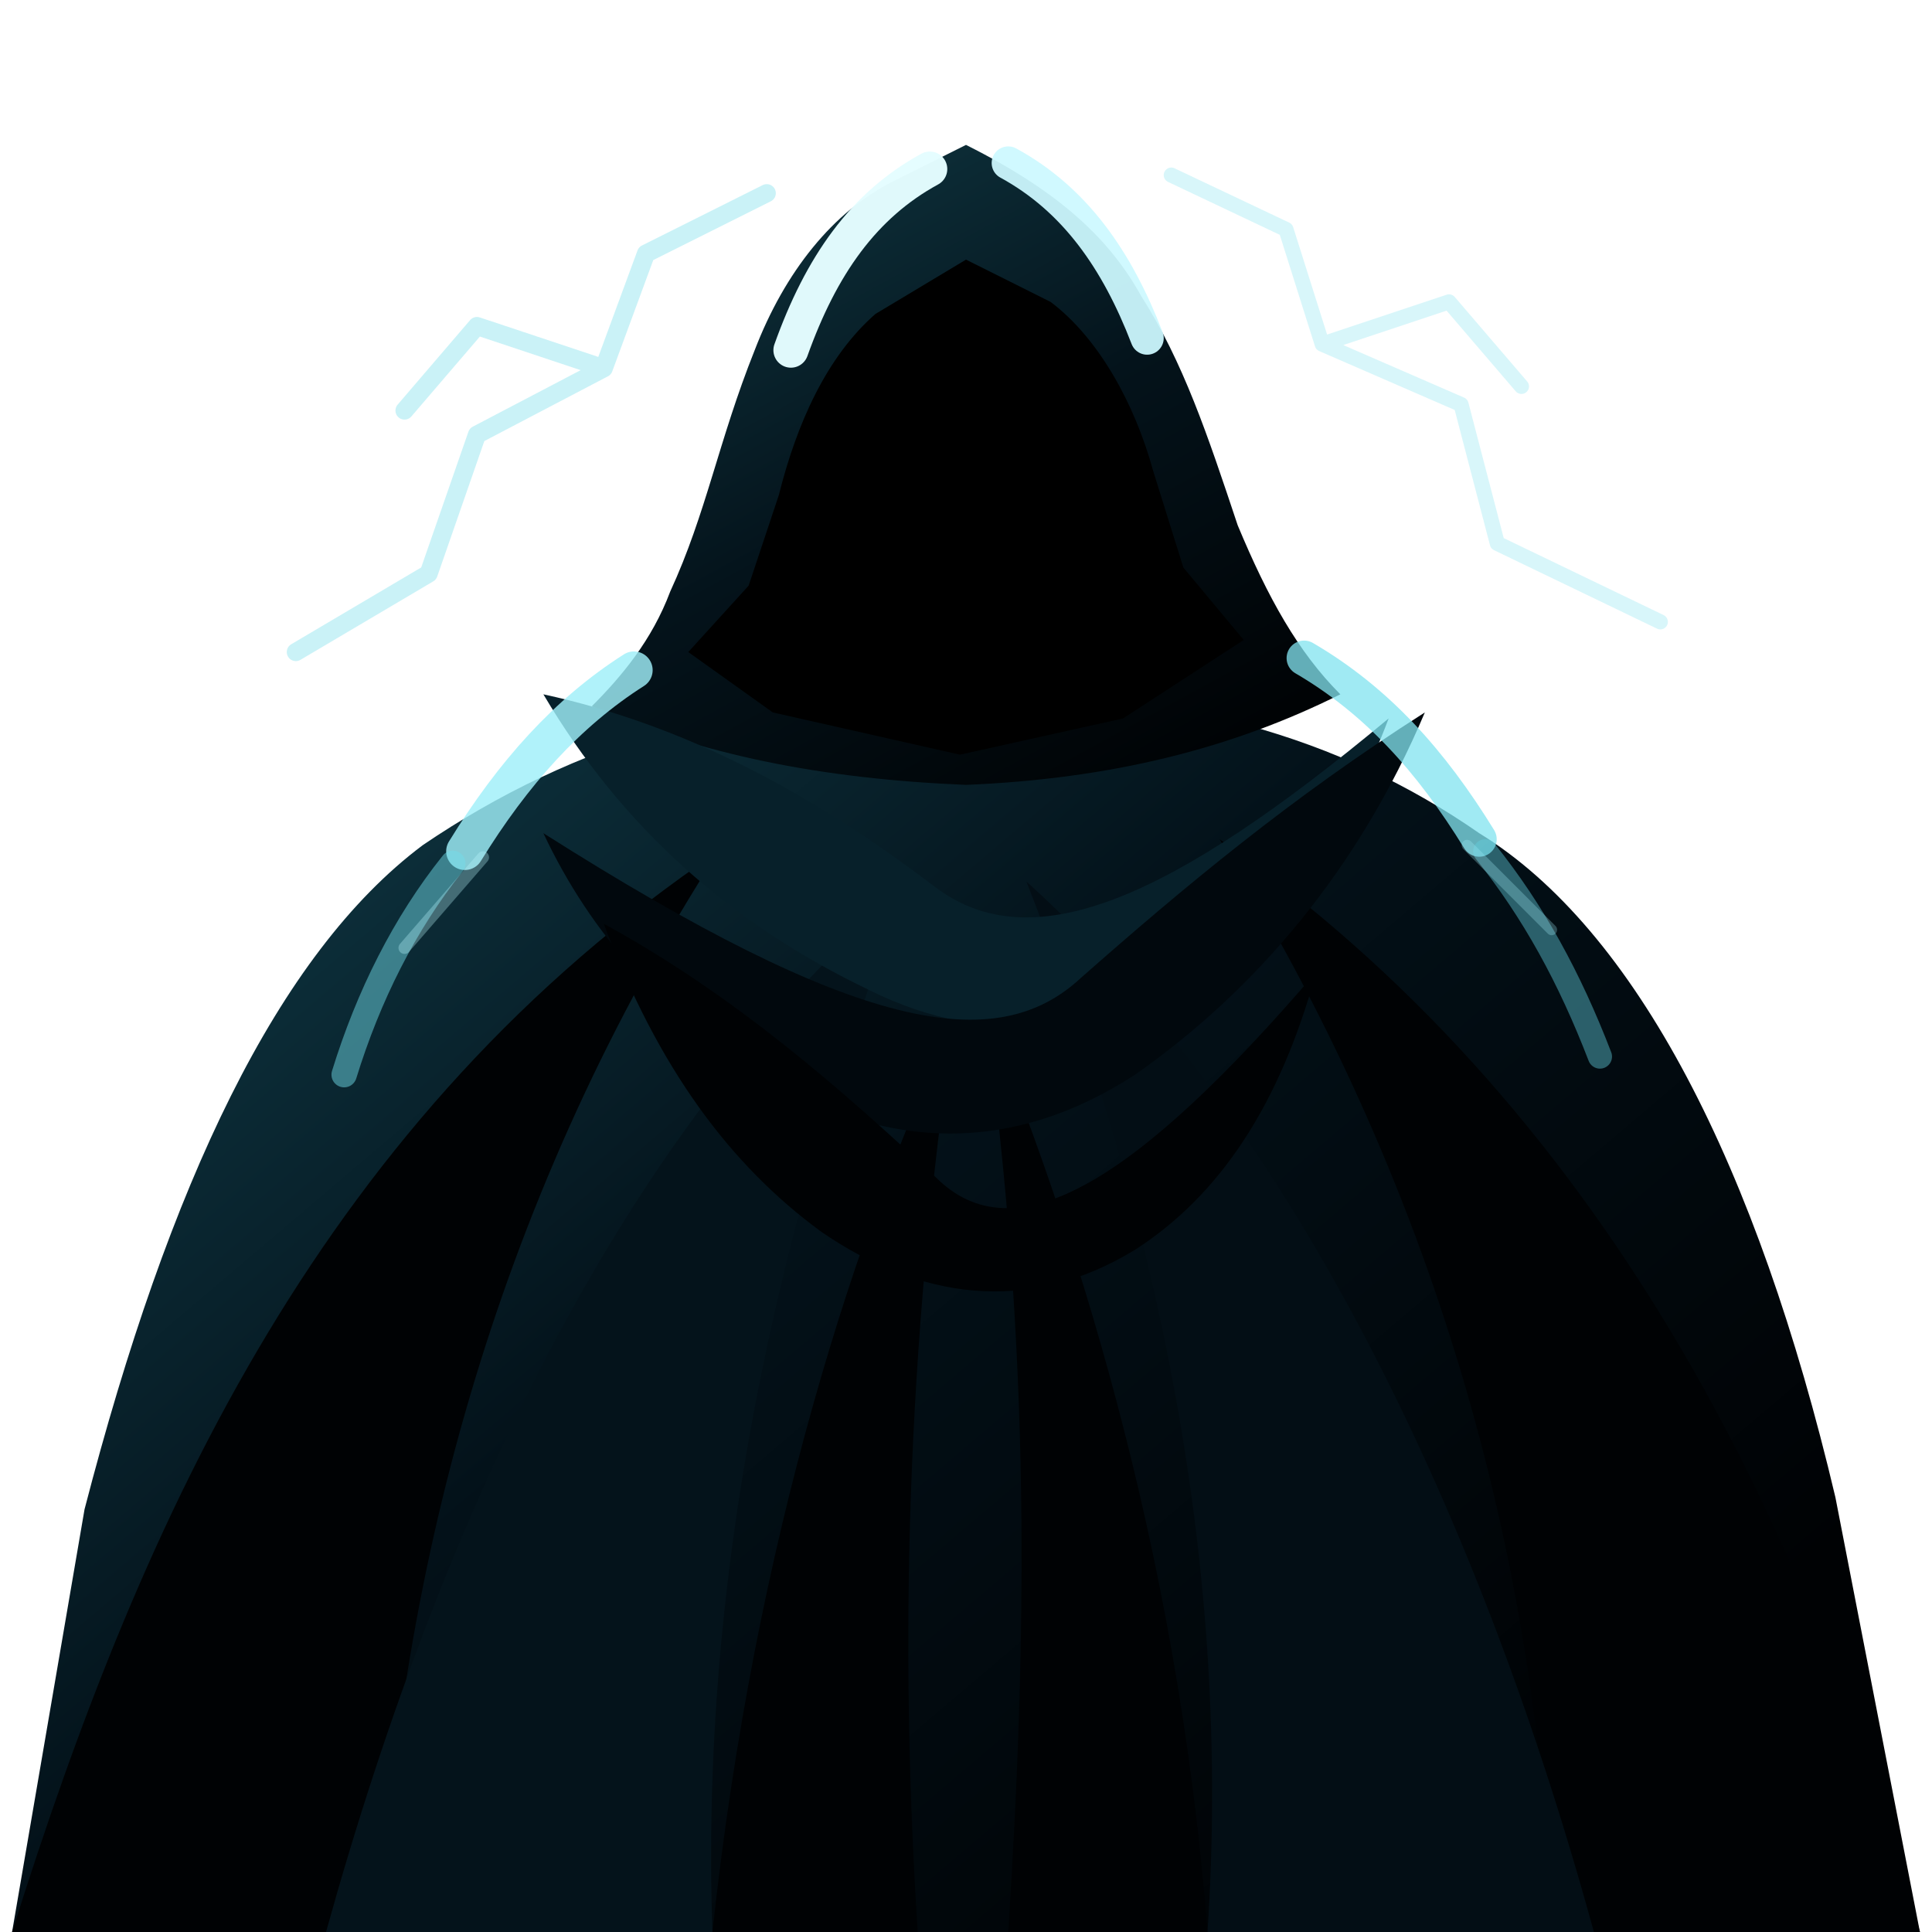
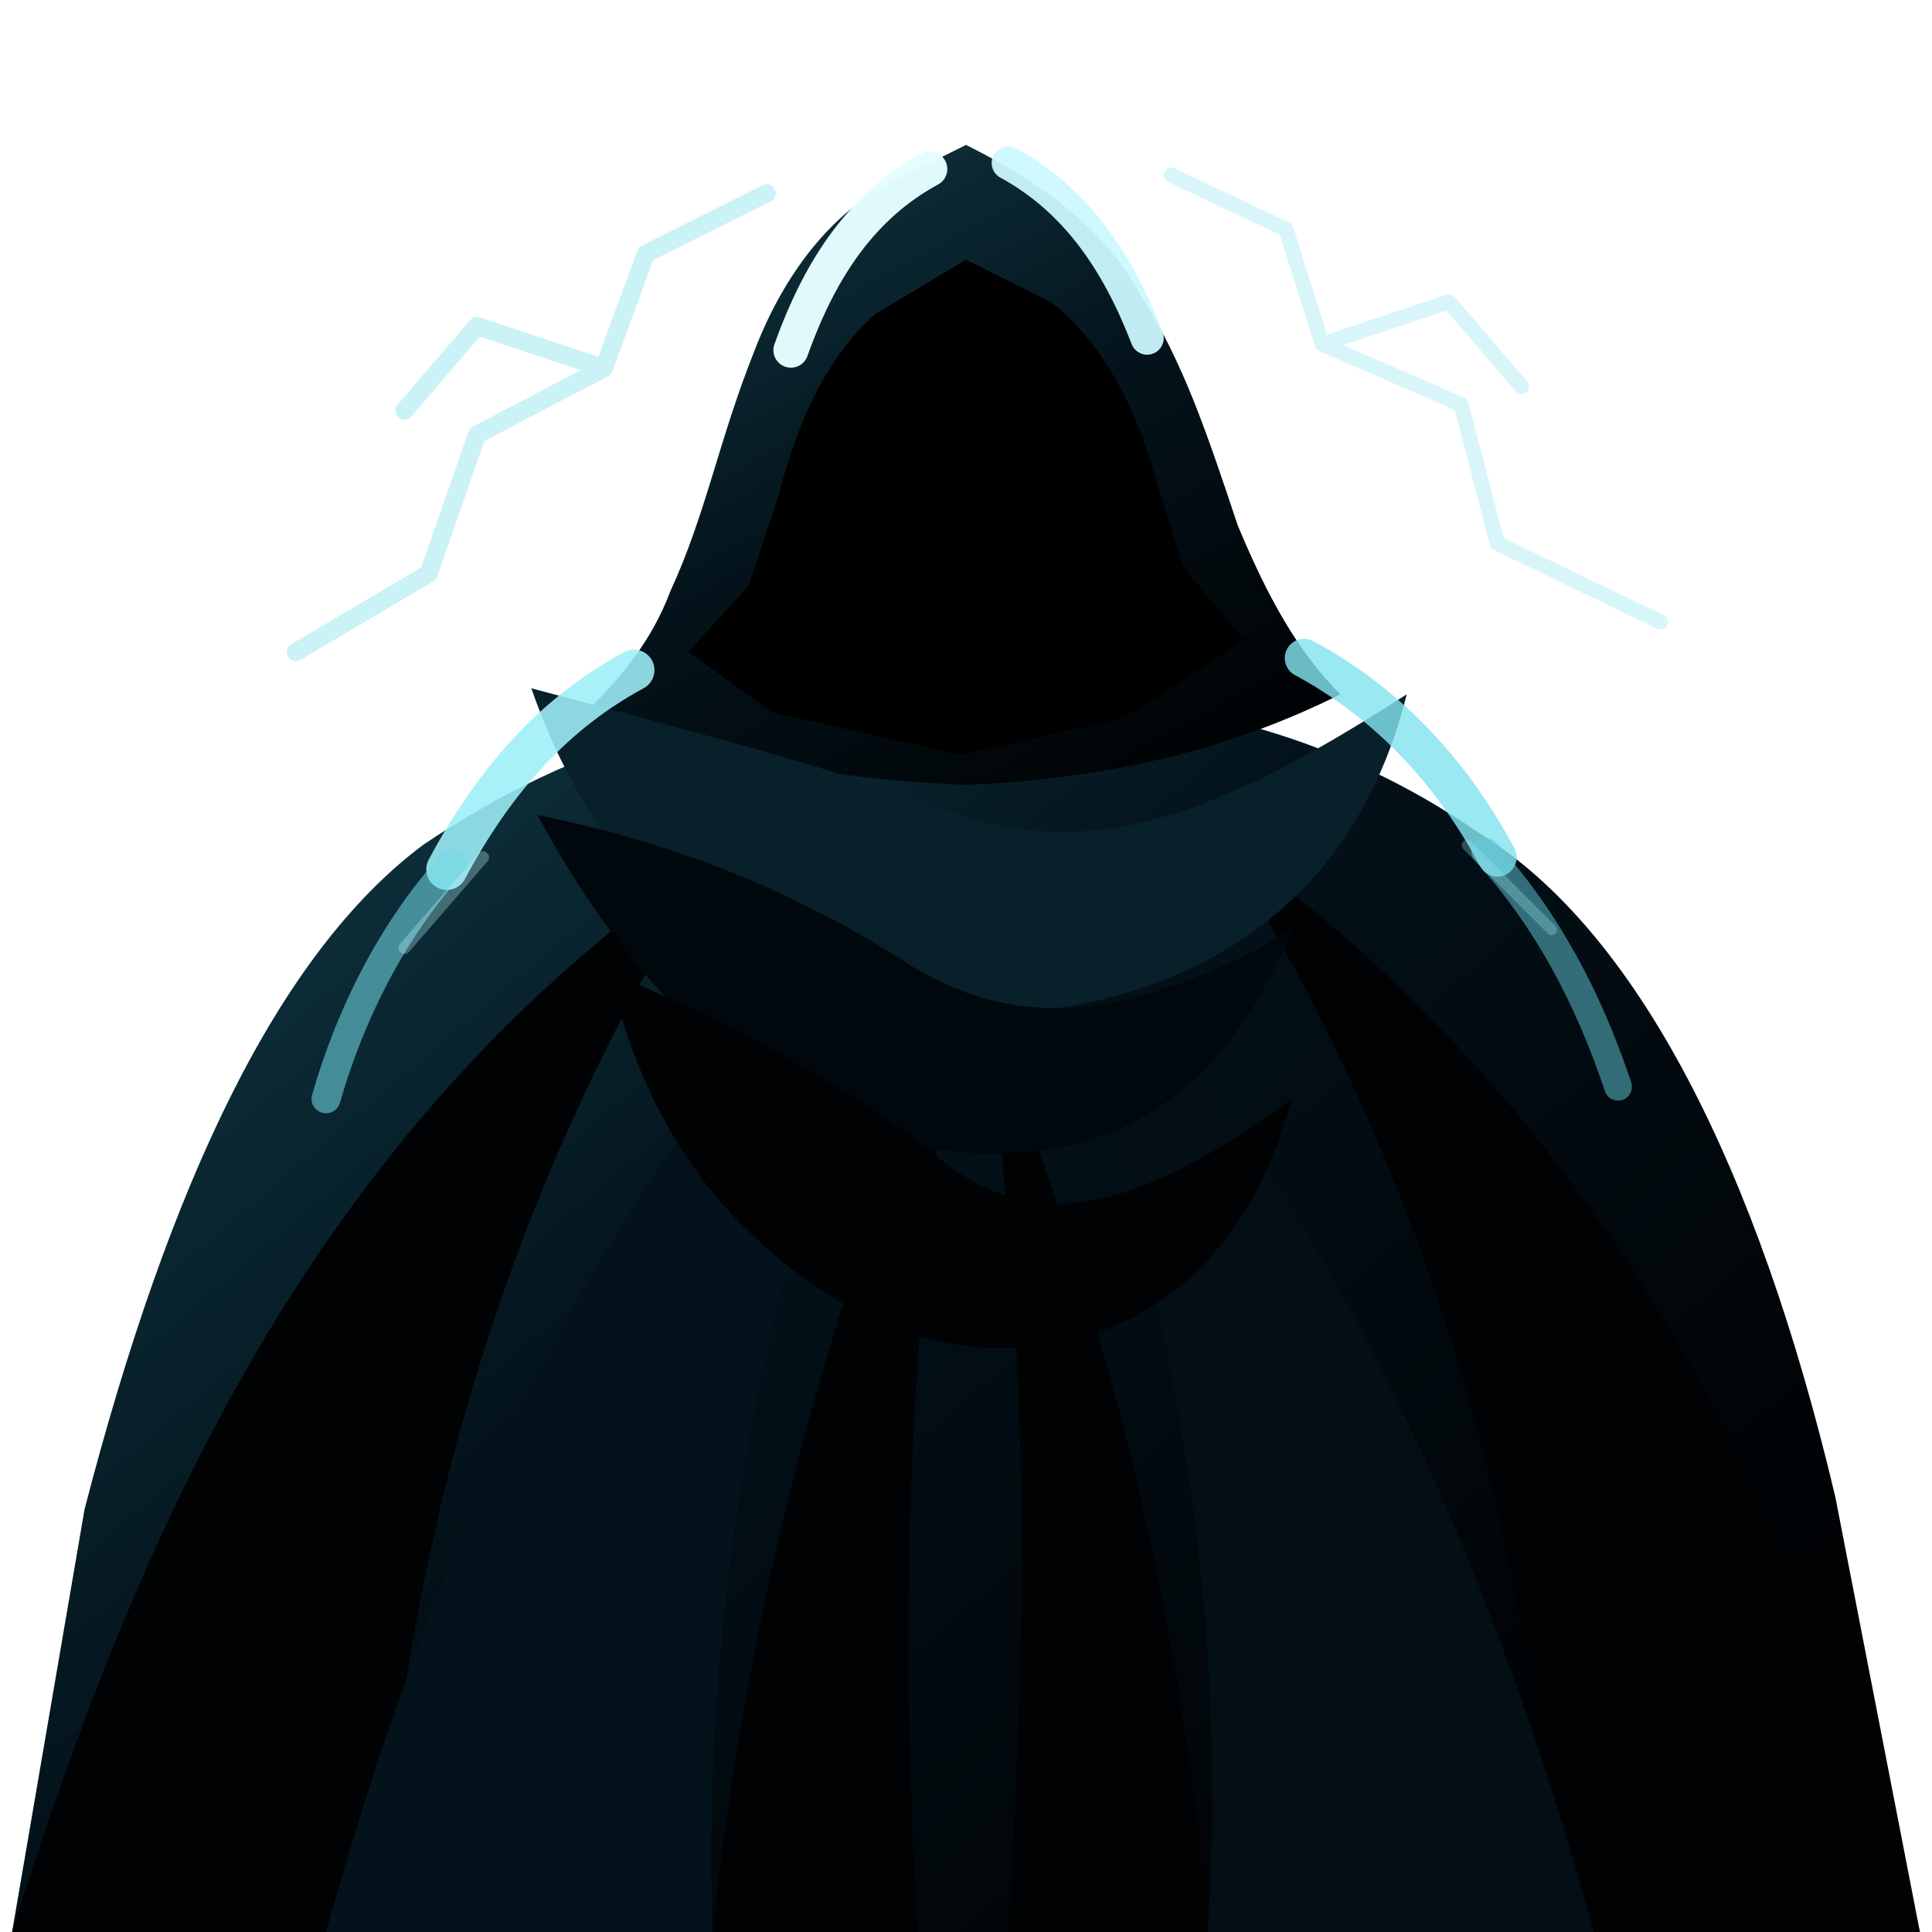
- <svg xmlns="http://www.w3.org/2000/svg" viewBox="0 0 32 32" role="img" aria-labelledby="v206m-title v206m-desc" data-brand-v20-micro-candidate="v20.6-reference-micro-shoulder-anchors" data-brand-reference-decision="not-reference-approved">
+ <svg xmlns="http://www.w3.org/2000/svg" viewBox="0 0 32 32" role="img" aria-labelledby="v207m-title v207m-desc" data-brand-v20-micro-candidate="v20.7-reference-micro-volumetric-anchors" data-brand-reference-decision="not-reference-approved">
  <defs>
-     <linearGradient id="m206-cloak" x1="6" y1="12" x2="23" y2="32" gradientUnits="userSpaceOnUse">
+     <linearGradient id="m207-cloak" x1="6" y1="12" x2="23" y2="32" gradientUnits="userSpaceOnUse">
      <stop stop-color="#0e3440" />
      <stop offset=".42" stop-color="#031119" />
      <stop offset="1" stop-color="#000204" />
    </linearGradient>
-     <linearGradient id="m206-hood" x1="13" y1="2" x2="19" y2="13" gradientUnits="userSpaceOnUse">
+     <linearGradient id="m207-hood" x1="13" y1="2" x2="19" y2="13" gradientUnits="userSpaceOnUse">
      <stop stop-color="#0f3540" />
      <stop offset=".5" stop-color="#04131b" />
      <stop offset="1" stop-color="#000305" />
    </linearGradient>
  </defs>
  <g data-brand-micro-field-rear="" aria-hidden="true" fill="none" stroke-linecap="round" stroke-linejoin="round">
    <path d="M12.7 3.2L10.7 4.2L10 6.1L7.9 7.2L7.1 9.5L4.9 10.8M10 6.1L7.9 5.4L6.7 6.8" stroke="#65d9e9" stroke-opacity=".34" stroke-width=".3" />
    <path d="M19.4 2.9L21.3 3.8L21.9 5.7L24.2 6.7L24.8 9L27.5 10.3M21.9 5.7L24 5L25.2 6.4" stroke="#7be1ee" stroke-opacity=".3" stroke-width=".25" />
  </g>
  <g data-brand-micro-figure="">
-     <path id="v206m-cloak" data-brand-micro-cloak="" d="M16 11.5C12.4 11.4 9.5 12.3 7 14C4.6 15.8 2.8 19.6 1.4 25L.2 32H31.8L30.4 24.8C29.1 19.3 27.1 15.4 24.5 13.8C22.2 12.2 19.4 11.4 16 11.5Z" fill="url(#m206-cloak)" />
+     <path id="v207m-cloak" data-brand-micro-cloak="" d="M16 11.5C12.4 11.4 9.5 12.3 7 14C4.6 15.8 2.8 19.6 1.4 25L.2 32H31.8L30.4 24.8C29.1 19.3 27.1 15.4 24.5 13.8C22.2 12.2 19.4 11.4 16 11.5Z" fill="url(#m207-cloak)" />
    <g data-brand-micro-folds="">
      <path d="M.2 32C2.4 25 5.4 18.5 11.9 14.1C8.3 19.7 6.6 25.9 6.3 32Z" fill="#000204" />
      <path d="M31.8 32C29.9 25.1 26.5 18.3 20.2 13.9C23.7 19.5 25.5 25.7 25.7 32Z" fill="#000204" />
      <path d="M5.4 32C7.4 24.8 10.5 18.5 15 14.7C12.8 20.4 11.6 26.2 11.8 32Z" fill="#04131b" />
      <path d="M26.4 32C24.4 24.7 21.2 18.4 17 14.6C19.2 20.2 20.4 26 20 32Z" fill="#030e15" />
      <path d="M11.8 32C12.5 25.5 14.2 20.3 15.8 16.9C15 22.4 14.9 27.3 15.2 32Z" fill="#000204" />
      <path d="M20 32C19.5 25.5 17.7 20.1 16.3 16.7C17.1 22.4 17 27.3 16.7 32Z" fill="#000204" />
    </g>
-     <path id="v206m-hood" data-brand-micro-hood="" d="M16 2.4L14.8 3C13.8 3.5 13 4.5 12.5 5.8C11.9 7.3 11.7 8.5 11.1 9.8C10.8 10.6 10.3 11.2 9.8 11.7C11.6 12.5 13.6 12.9 16 13C18.4 12.9 20.4 12.4 22.2 11.5C21.5 10.8 21 9.9 20.5 8.7C20 7.2 19.6 6 18.9 4.9C18.4 4 17.6 3.2 16 2.4Z" fill="url(#m206-hood)" />
-     <path id="v206m-face" data-brand-micro-face="" d="M16 4.3L14.5 5.2C13.7 5.9 13.2 7 12.9 8.2L12.4 9.7L11.4 10.8L12.8 11.8L15.9 12.5L18.6 11.9L20.6 10.6L19.6 9.4L19.1 7.8C18.8 6.7 18.2 5.6 17.4 5L16 4.3Z" fill="#000" />
+     <path id="v207m-hood" data-brand-micro-hood="" d="M16 2.4L14.8 3C13.8 3.5 13 4.5 12.5 5.8C11.9 7.3 11.7 8.5 11.1 9.8C10.8 10.6 10.3 11.2 9.8 11.7C11.6 12.5 13.6 12.9 16 13C18.4 12.9 20.4 12.4 22.2 11.5C21.5 10.8 21 9.9 20.5 8.7C20 7.2 19.6 6 18.9 4.9C18.4 4 17.6 3.2 16 2.4Z" fill="url(#m207-hood)" />
+     <path id="v207m-face" data-brand-micro-face="" d="M16 4.3L14.5 5.2C13.7 5.9 13.2 7 12.9 8.2L12.4 9.7L11.4 10.8L12.8 11.8L15.9 12.5L18.6 11.9L20.6 10.6L19.6 9.4L19.1 7.8C18.8 6.7 18.2 5.6 17.4 5L16 4.3Z" fill="#000" />
    <g data-brand-micro-cowl="">
-       <path d="M9 11.5C11.3 12 13.4 13.1 15.5 14.7C17.1 15.9 19.4 14.9 23 11.9C22.4 13.5 21.5 14.8 20.2 15.8C18.4 17.1 16.4 17.4 14.4 16.4C12.1 15.3 10.3 13.7 9 11.5Z" fill="#07202a" />
-       <path d="M23.6 11.8C21.4 13.2 19.6 14.7 17.9 16.2C16.5 17.5 14.2 17.1 9 13.8C9.8 15.5 11 16.8 12.6 17.8C14.7 19.1 16.8 19.1 18.8 17.8C20.8 16.4 22.5 14.4 23.6 11.8Z" fill="#01080d" />
-       <path d="M10 15.3C12.2 16.5 14 18.1 15.5 19.5C16.8 20.8 18.8 19.6 21.8 16.1C21.2 18.3 20.2 19.8 18.8 20.7C17 21.8 15.2 21.5 13.6 20.4C12.1 19.3 10.9 17.7 10 15.3Z" fill="#000204" />
+       <path d="M8.8 11.4C11.4 12.1 13.8 12.7 15.9 13.5C18.3 14.3 20.5 13.3 23.3 11.5C22.8 13.5 21.7 15 20 15.9C17.5 17.2 14.5 17 12.2 15.8C10.6 14.9 9.5 13.4 8.8 11.4Z" fill="#07202a" />
+       <path d="M8.9 13.5C11.4 14 13.4 14.9 15.1 16C16.9 17.1 18.8 16.9 21.4 15.4C20.3 18.1 18.5 19.2 16.2 19.1C13.5 19 10.9 17.2 8.9 13.5Z" fill="#01080d" />
+       <path d="M10.1 16.1C12.2 17 14.1 18 15.7 19.3C17.2 20.4 18.8 20.1 21.4 18.2C20.8 20.4 19.5 21.8 17.7 22.2C15.6 22.7 13.7 21.7 12.3 20.3C11.3 19.3 10.5 17.9 10.1 16.1Z" fill="#000204" />
    </g>
    <g data-brand-micro-rim="" fill="none" stroke-linecap="round">
      <path d="M15.4 2.8C14.3 3.4 13.6 4.4 13.1 5.8" stroke="#e4fdff" stroke-opacity=".98" stroke-width=".58" />
      <path d="M16.7 2.7C17.8 3.3 18.5 4.3 19 5.6" stroke="#cdf8ff" stroke-opacity=".94" stroke-width=".55" />
-       <path d="M10.5 11.1C9.4 11.8 8.5 12.8 7.7 14.1" stroke="#9eeff8" stroke-opacity=".82" stroke-width=".62" />
-       <path d="M21.6 10.9C22.8 11.6 23.7 12.6 24.5 13.9" stroke="#82e3ef" stroke-opacity=".76" stroke-width=".58" />
-       <path d="M7.5 14.3C6.7 15.3 6.1 16.5 5.7 17.8" stroke="#72dce9" stroke-opacity=".48" stroke-width=".42" />
-       <path d="M24.6 14.1C25.4 15.1 26 16.2 26.5 17.5" stroke="#63cfdf" stroke-opacity=".43" stroke-width=".4" />
+       <path d="M10.5 11.1C9.2 11.8 8.2 12.9 7.4 14.4" stroke="#9eeff8" stroke-opacity=".88" stroke-width=".68" />
+       <path d="M21.6 10.9C22.9 11.6 24 12.7 24.8 14.2" stroke="#82e3ef" stroke-opacity=".82" stroke-width=".64" />
+       <path d="M7.5 14.3C6.5 15.4 5.8 16.8 5.4 18.2" stroke="#72dce9" stroke-opacity=".56" stroke-width=".48" />
+       <path d="M24.6 14.1C25.6 15.2 26.3 16.5 26.8 18" stroke="#63cfdf" stroke-opacity=".5" stroke-width=".46" />
    </g>
  </g>
  <g data-brand-micro-field-front="" aria-hidden="true" fill="none" stroke-linecap="round">
    <path d="M8 14.2L6.7 15.7" stroke="#bdf8ff" stroke-opacity=".32" stroke-width=".2" />
    <path d="M24.3 14L25.7 15.4" stroke="#a7f1fa" stroke-opacity=".28" stroke-width=".18" />
  </g>
</svg>
